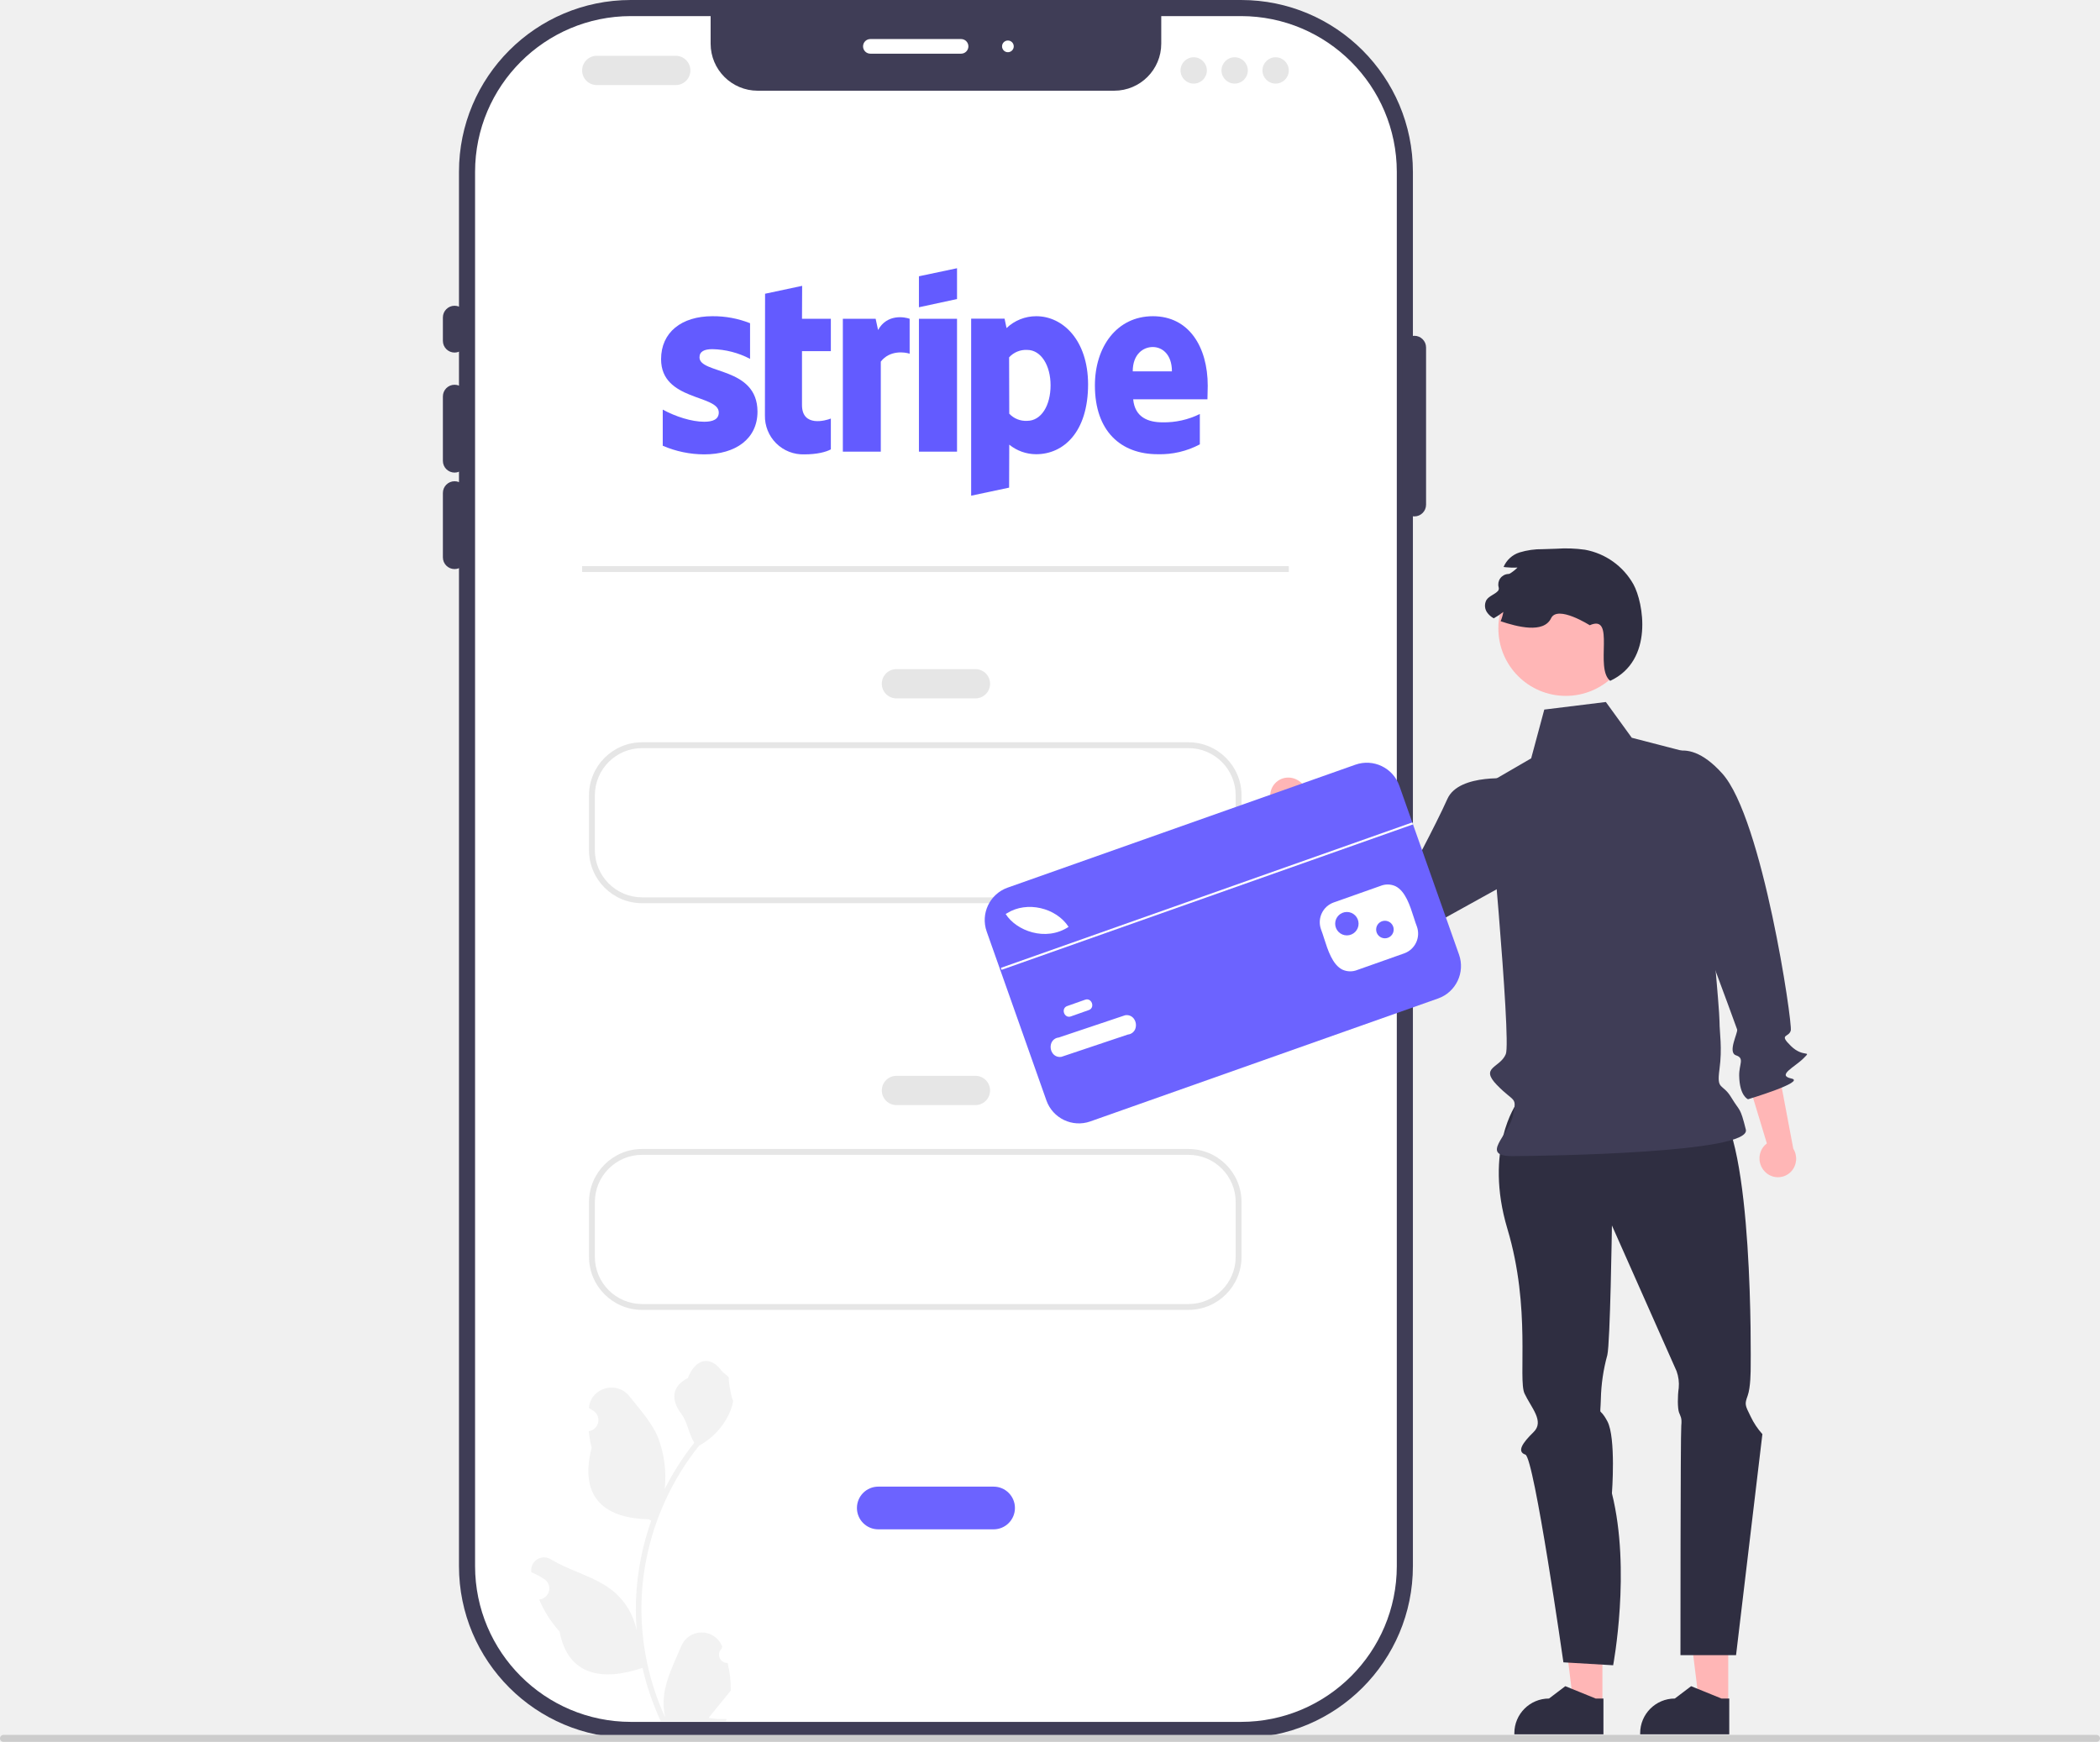
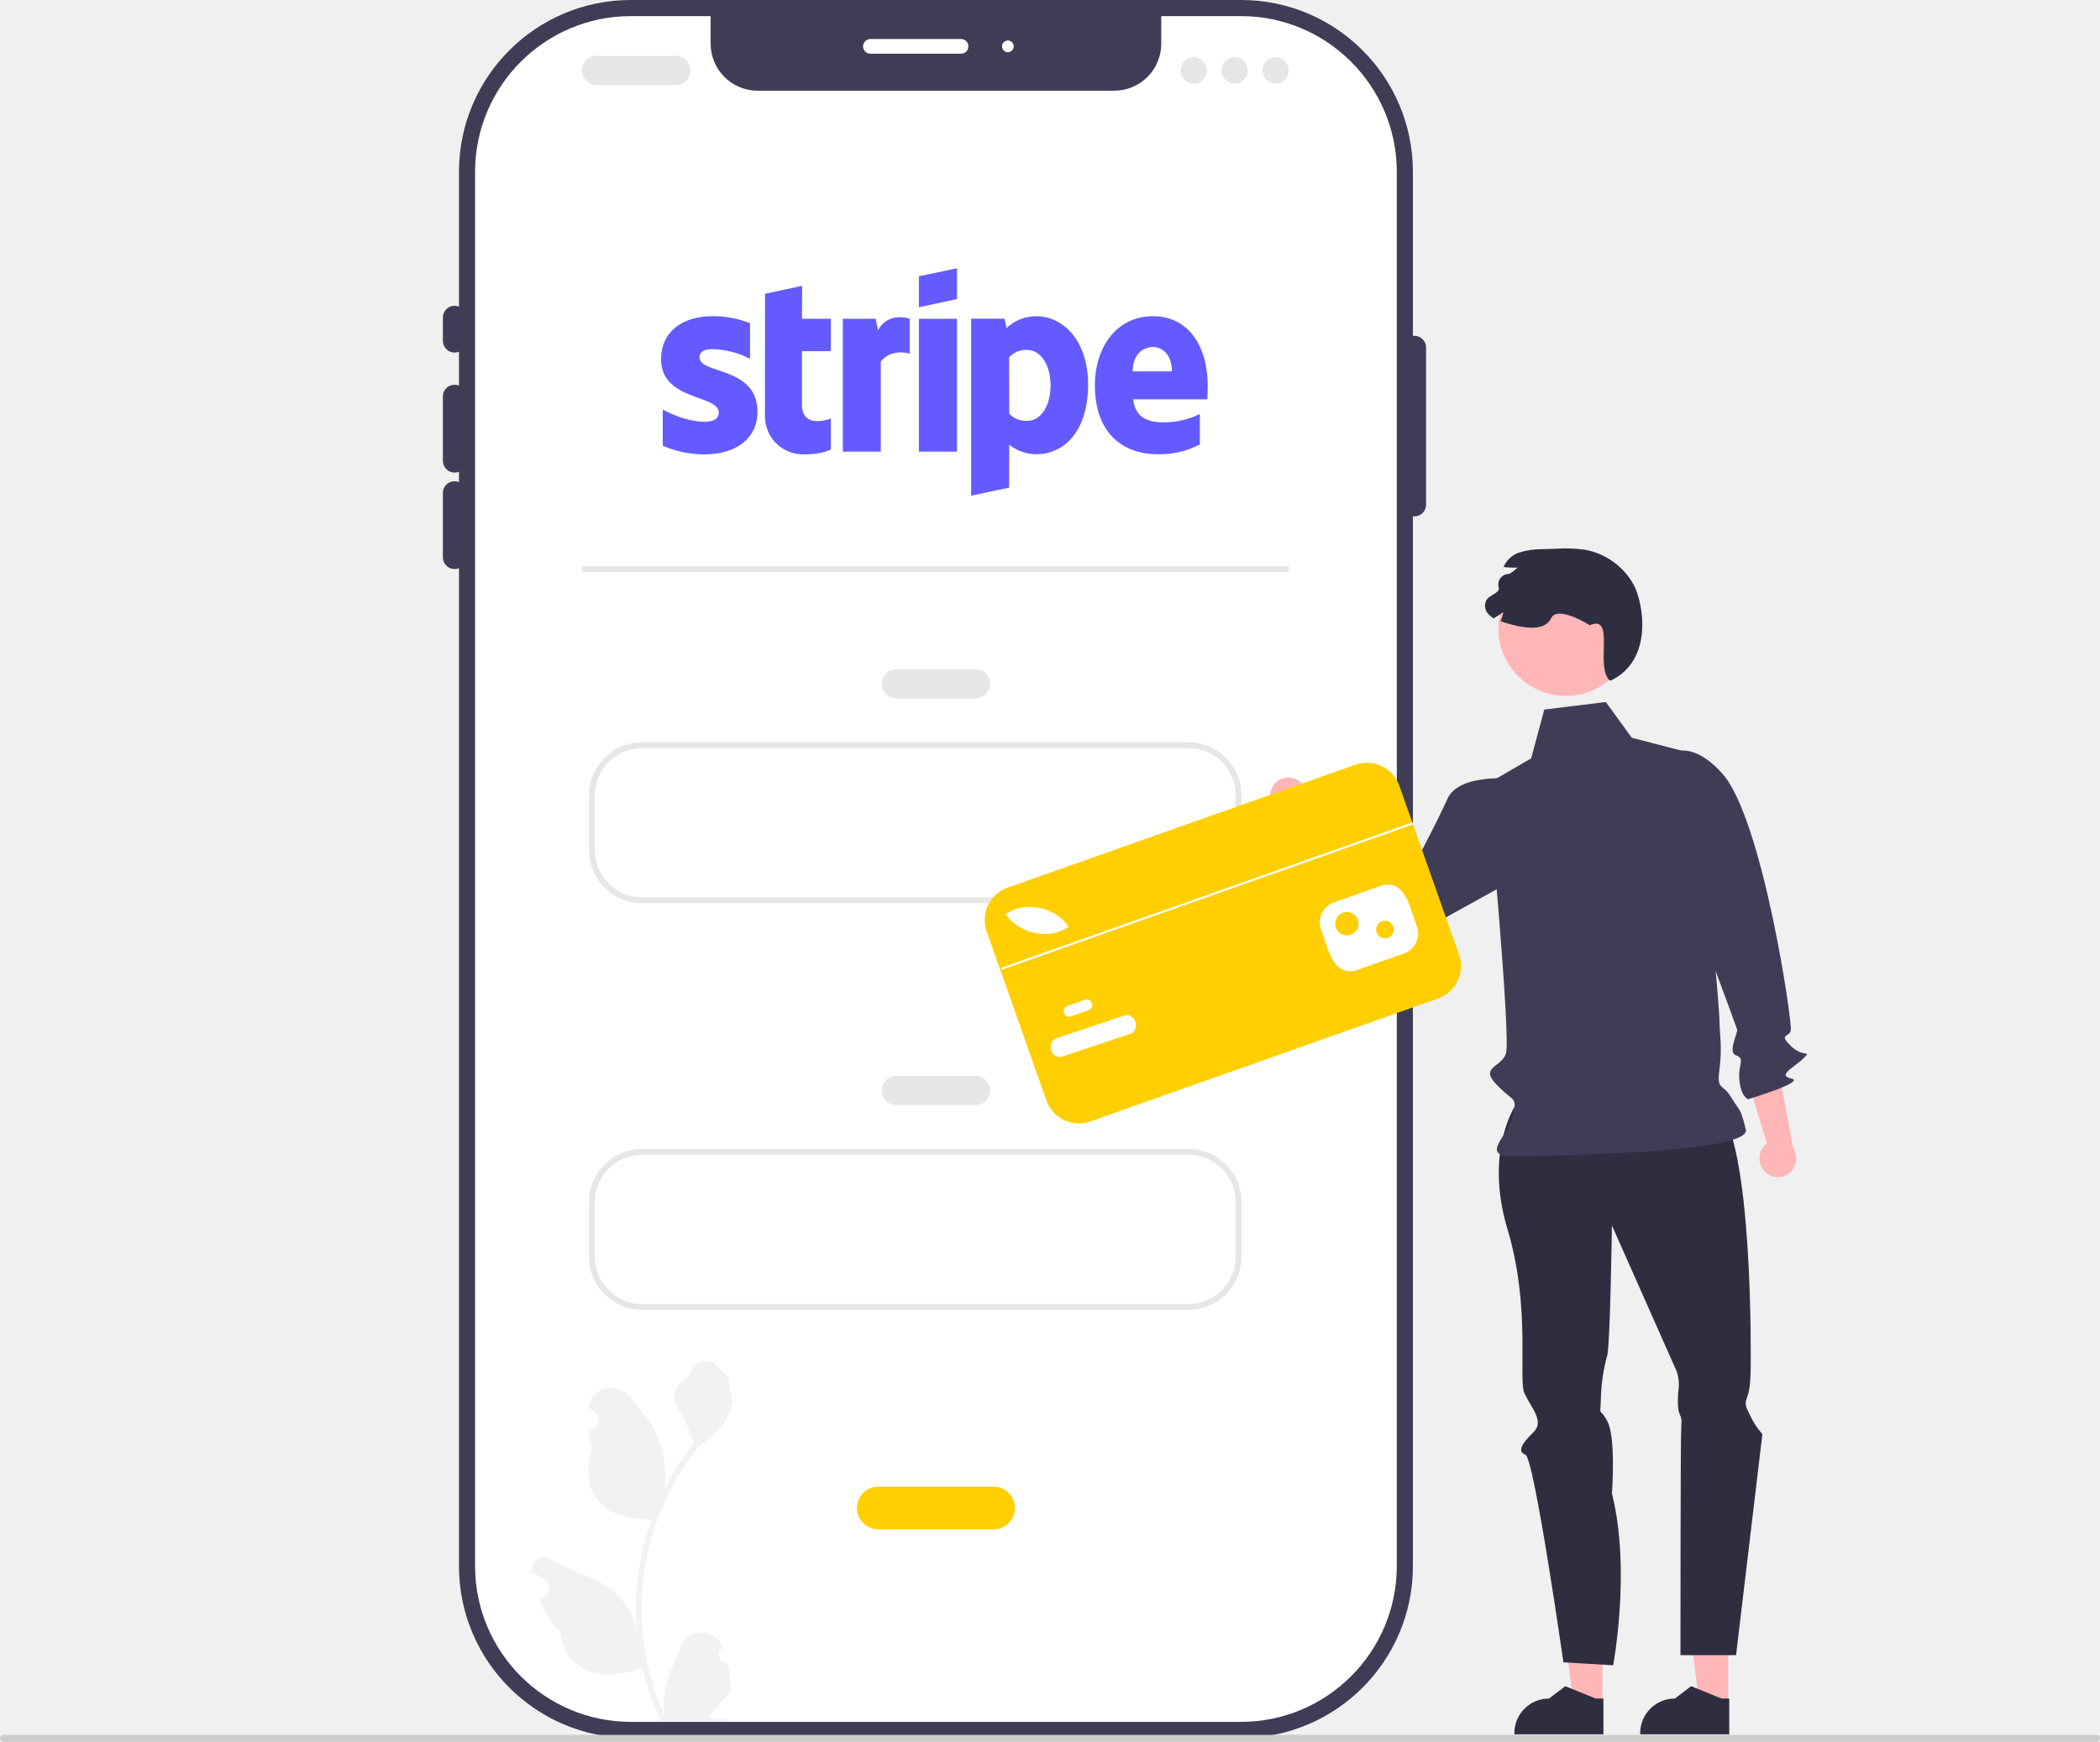
<svg xmlns="http://www.w3.org/2000/svg" data-name="Layer 1" width="717.67" height="595.329" viewBox="0 0 717.67 595.329">
  <rect x="156.855" width="326" height="594" rx="58.728" fill="#3f3d56" />
  <path d="M718.52,211.068v476.54a53.292,53.292,0,0,1-53.23,53.23h-208.54a53.292,53.292,0,0,1-53.23-53.23v-476.54a53.292,53.292,0,0,1,53.23-53.23h27.27v9.42a16.081,16.081,0,0,0,16.08,16.08h121.84a16.081,16.081,0,0,0,16.08-16.08v-9.42h27.27A53.292,53.292,0,0,1,718.52,211.068Z" transform="translate(-241.165 -152.3354)" fill="#fff" />
  <path d="M396.52,272.835a4.005,4.005,0,0,1-4-4v-8a4,4,0,0,1,8,0v8A4.005,4.005,0,0,1,396.52,272.835Z" transform="translate(-241.165 -152.3354)" fill="#3f3d56" />
  <path d="M396.52,313.857a4.005,4.005,0,0,1-4-4V287.835a4,4,0,0,1,8,0v22.021A4.005,4.005,0,0,1,396.52,313.857Z" transform="translate(-241.165 -152.3354)" fill="#3f3d56" />
  <path d="M396.52,346.835a4.005,4.005,0,0,1-4-4V320.814a4,4,0,0,1,8,0v22.021A4.005,4.005,0,0,1,396.52,346.835Z" transform="translate(-241.165 -152.3354)" fill="#3f3d56" />
  <path d="M724.52,328.835a4.005,4.005,0,0,1-4-4V271.102a4,4,0,0,1,8,0v53.733A4.005,4.005,0,0,1,724.52,328.835Z" transform="translate(-241.165 -152.3354)" fill="#3f3d56" />
  <path d="M569.612,170.681h-31a2.5,2.5,0,0,1,0-5h31a2.5,2.5,0,0,1,0,5Z" transform="translate(-241.165 -152.3354)" fill="#fff" />
  <circle cx="344.447" cy="15.846" r="2" fill="#fff" />
  <path d="M472.106,181.408h-27a5,5,0,0,1,0-10h27a5,5,0,0,1,0,10Z" transform="translate(-241.165 -152.3354)" fill="#e6e6e6" />
  <path d="M574.52,391.03h-27a5,5,0,0,1,0-10h27a5,5,0,0,1,0,10Z" transform="translate(-241.165 -152.3354)" fill="#e6e6e6" />
  <circle cx="407.941" cy="24.073" r="4.5" fill="#e6e6e6" />
  <circle cx="421.941" cy="24.073" r="4.5" fill="#e6e6e6" />
  <circle cx="435.941" cy="24.073" r="4.5" fill="#e6e6e6" />
  <path d="M647.323,461.03H460.59a18.154,18.154,0,0,1-18.134-18.134V424.164a18.154,18.154,0,0,1,18.134-18.134H647.323a18.154,18.154,0,0,1,18.134,18.134v18.732A18.154,18.154,0,0,1,647.323,461.03Zm-186.732-53a16.152,16.152,0,0,0-16.134,16.134v18.732a16.152,16.152,0,0,0,16.134,16.134H647.323a16.152,16.152,0,0,0,16.134-16.134V424.164a16.152,16.152,0,0,0-16.134-16.134Z" transform="translate(-241.165 -152.3354)" fill="#e6e6e6" />
  <path d="M574.52,530.03h-27a5,5,0,0,1,0-10h27a5,5,0,0,1,0,10Z" transform="translate(-241.165 -152.3354)" fill="#e6e6e6" />
-   <path d="M580.723,675.03H541.317a7.297,7.297,0,1,1,0-14.595h39.405a7.297,7.297,0,1,1,0,14.595Z" transform="translate(-241.165 -152.3354)" fill="#6c63ff" />
+   <path d="M580.723,675.03H541.317a7.297,7.297,0,1,1,0-14.595h39.405a7.297,7.297,0,1,1,0,14.595Z" transform="translate(-241.165 -152.3354)" fill="#FFCF02" />
  <path d="M647.323,600.03H460.59a18.154,18.154,0,0,1-18.134-18.134V563.164a18.154,18.154,0,0,1,18.134-18.134H647.323a18.154,18.154,0,0,1,18.134,18.134v18.732A18.154,18.154,0,0,1,647.323,600.03Zm-186.732-53a16.152,16.152,0,0,0-16.134,16.134v18.732a16.152,16.152,0,0,0,16.134,16.134H647.323a16.152,16.152,0,0,0,16.134-16.134V563.164a16.152,16.152,0,0,0-16.134-16.134Z" transform="translate(-241.165 -152.3354)" fill="#e6e6e6" />
  <rect x="198.94" y="193.5" width="241.5" height="2" fill="#e6e6e6" />
  <path d="M675.325,425.2a6.48,6.48,0,0,0,7.143,5.538,6.216,6.216,0,0,0,1.005-.215l13.435,18.182,11.625-3.571-21.097-22.918a6.462,6.462,0,0,0-6.753-4.08,6.184,6.184,0,0,0-5.381,6.895Q675.312,425.116,675.325,425.2Z" transform="translate(-241.165 -152.3354)" fill="#ffb6b6" />
  <path d="M844.386,552.853a6.48,6.48,0,0,1-.173-9.037,6.217,6.217,0,0,1,.773-.677l-6.551-21.637,9.809-7.187,5.77,30.61a6.462,6.462,0,0,1-.763,7.852,6.184,6.184,0,0,1-8.744.195Q844.446,552.913,844.386,552.853Z" transform="translate(-241.165 -152.3354)" fill="#ffb6b6" />
  <polygon points="547.623 582.429 537.722 582.428 533.012 544.238 547.625 544.239 547.623 582.429" fill="#ffb6b6" />
  <path d="M789.136,745.093l-30.447-.001v-.385a11.851,11.851,0,0,1,11.851-11.851h.001l5.562-4.219,10.377,4.22,2.658 0Z" transform="translate(-241.165 -152.3354)" fill="#2f2e41" />
  <polygon points="590.623 582.429 580.722 582.428 576.012 544.238 590.625 544.239 590.623 582.429" fill="#ffb6b6" />
  <path d="M832.136,745.093l-30.447-.001v-.385a11.851,11.851,0,0,1,11.851-11.851h.001l5.562-4.219,10.377,4.22,2.658 0Z" transform="translate(-241.165 -152.3354)" fill="#2f2e41" />
  <path d="M759.456,529.488s-11.27,15.712-3.135,42.856,3.568,51.412,5.852,56.278,6.88,9.487,3.082,13.177-5.798,6.689-2.798,7.689,13,71,13,71l17,1s6.158-32.517-.421-58.758c0,0,1.444-19.05-1.567-24.646s-2.421-.548-2.216-7.572a61.67,61.67,0,0,1,2.205-15.024c1-4,1.579-44.315,1.579-44.315L814.136,620.972a13.321,13.321,0,0,1,.73,5.761c-.409,2.756-.413,6.874.089,8.315s1.061,1.744.781,4.592-.279,78.391-.279,78.391h19l9-75.542a24.752,24.752,0,0,1-4-6c-2-4-2.078-4.22-1.039-7.11s1.039-8.52,1.039-10.205,1.039-78.182-11.981-89.434S759.456,529.488,759.456,529.488Z" transform="translate(-241.165 -152.3354)" fill="#2f2e41" />
  <path d="M817.803,409.403l-18.981-4.918-8.86-12.22L768.921,394.851l-4.479,16.668-14.98,8.695s8.279,87.572,6.31,92.38-9.031,4.412-3,10.61,6.83,3.702,5.43,10.45-11.601,13.89,0,13.819,81.601-1.071,79.601-9.071-1.968-5.969-4.984-10.984-5.045-2.213-4.031-9.614.015-12.401.015-16.401-3.351-40.349-3.351-40.349Z" transform="translate(-241.165 -152.3354)" fill="#3f3d56" />
  <path d="M758.582,418.534s-18.78-2.132-22.78,6.868-14.081,27.74-14.081,27.74-7.859-8.222-8.62-11.949c-.646-3.164-1.001,2.121-6.28-3.6-2.366-2.564-.366-2.564-3.366-3.564l-6-2-10,9s-.196,10.874,5,11-2-2,5,5c3.614,3.614.299,3.015,6.323,6.694s5.344,3.663,7.184,5.671,11.714,3.469,11.714,3.469l44.22-24.47Z" transform="translate(-241.165 -152.3354)" fill="#3f3d56" />
  <path d="M807.934,413.186s8.053-11.799,21.817,3.53,24.055,85.305,23.409,87.817-4.275,1.071.039,5.291,7.315,1.22,4.315,4.22-9.261,5.823-4.131,6.912-14.827,7.08-14.827,7.08-2.908-1.063-3.031-8.07c-.069-3.936,1.931-5.936-1.069-6.936s.689-7.678.374-8.832-19.316-52.154-19.316-52.154Z" transform="translate(-241.165 -152.3354)" fill="#3f3d56" />
  <circle cx="535.118" cy="214.782" r="23.056" fill="#ffb6b6" />
  <path d="M791.456,385.03c-5.45-4.26,2-23-7-19,0,0-11-7-13.21-2.4-2.559,5.326-11.66,2.91-17.25,1.03a13.582,13.582,0,0,0,.93-3.19,25.538,25.538,0,0,1-3.27,2.19,6.638,6.638,0,0,1-2-1.64,4.062,4.062,0,0,1-.51-4.61c.93-1.43,2.85-1.87,3.98-3.14a1.367,1.367,0,0,0,.188-1.256,3.594,3.594,0,0,1,3.22-4.5,1.292,1.292,0,0,0,.613-.133,14.011,14.011,0,0,0,2.61-2.06,25.902,25.902,0,0,1-3.94-.11c-.27-.03-.54-.06-.81-.1a8.856,8.856,0,0,1,5.47-4.97,26.015,26.015,0,0,1,7.92-1.11c1.55-.05,3.1-.1,4.64-.15a46.398,46.398,0,0,1,9.79.34,23.908,23.908,0,0,1,16.57,11.84C802.786,358.21,806.456,378.03,791.456,385.03Z" transform="translate(-241.165 -152.3354)" fill="#2f2e41" />
-   <path d="M732.623,493.595,613.773,535.615a11.765,11.765,0,0,1-14.996-7.162L578.36,470.707a11.765,11.765,0,0,1,7.162-14.996L704.372,413.69a11.765,11.765,0,0,1,14.996,7.162l20.417,57.746A11.765,11.765,0,0,1,732.623,493.595Z" transform="translate(-241.165 -152.3354)" fill="#6c63ff" />
+   <path d="M732.623,493.595,613.773,535.615a11.765,11.765,0,0,1-14.996-7.162L578.36,470.707a11.765,11.765,0,0,1,7.162-14.996L704.372,413.69a11.765,11.765,0,0,1,14.996,7.162l20.417,57.746A11.765,11.765,0,0,1,732.623,493.595Z" transform="translate(-241.165 -152.3354)" fill="#FFCF02" />
  <path d="M606.356,469.118c-7.878,5.184-17.975,1.283-21.506-4.4l.563-.32C592.12,460.218,602.08,462.547,606.356,469.118Z" transform="translate(-241.165 -152.3354)" fill="#fff" />
  <path d="M705.078,483.825a6.447,6.447,0,0,1-5.161-.093c-3.382-1.68-4.969-6.663-6.245-10.667-.371-1.165-.722-2.265-1.078-3.164l-.005-.014a7.171,7.171,0,0,1,4.345-9.104l15.986-5.652a6.443,6.443,0,0,1,5.155.092c3.381,1.678,4.97,6.659,6.246,10.662.372,1.167.724,2.27,1.082,3.17a7.175,7.175,0,0,1-4.344,9.119Z" transform="translate(-241.165 -152.3354)" fill="#fff" />
  <path d="M607.119,499.727a1.688,1.688,0,0,1-1.717-.285,2.112,2.112,0,0,1-.691-1.952,1.694,1.694,0,0,1,1.19-1.314l6.084-2.151a1.697,1.697,0,0,1,1.75.275,2.112,2.112,0,0,1,.69,1.952,1.702,1.702,0,0,1-1.19,1.312l-6.084,2.151Z" transform="translate(-241.165 -152.3354)" fill="#fff" />
  <path d="M603.887,513.533a2.992,2.992,0,0,1-2.889-1.08,3.743,3.743,0,0,1-.538-3.63,3.003,3.003,0,0,1,2.516-1.88l22.663-7.605a3.008,3.008,0,0,1,2.95,1.074,3.743,3.743,0,0,1,.536,3.63,3.016,3.016,0,0,1-2.516,1.877l-22.663,7.605Z" transform="translate(-241.165 -152.3354)" fill="#fff" />
  <rect x="579.062" y="458.258" width="149.135" height="0.712" transform="translate(-356.656 91.77431) rotate(-19.47156)" fill="#fff" />
-   <circle cx="460.291" cy="315.695" r="4" fill="#6c63ff" />
-   <circle cx="473.291" cy="317.695" r="3" fill="#6c63ff" />
+   <circle cx="460.291" cy="315.695" r="4" fill="#FFCF02" />
+   <circle cx="473.291" cy="317.695" r="3" fill="#FFCF02" />
  <path d="M500.036,293c0,9.29-7.42,14.63-18.22,14.63a36.016,36.016,0,0,1-14.16-2.95v-12.35c4.36,2.38,9.86,4.15,14.16,4.15,2.91,0,4.99-.78,4.99-3.17,0-6.17-19.72-3.89-19.72-18.21,0-9.19,7-14.69,17.54-14.69a34.117,34.117,0,0,1,12.87,2.39v12.19a28.946,28.946,0,0,0-12.87-3.32c-2.75,0-4.41.78-4.41,2.8C480.216,280.29,499.986,277.54,500.036,293Z" transform="translate(-241.165 -152.3354)" fill="#635bff" fill-rule="evenodd" />
  <path d="M515.246,261.29h9.86v11.06h-9.86v18.42c0,7.68,8.2,5.29,9.86,4.62v10.53c-1.72.94-4.83,1.71-9.09,1.71a13.034,13.034,0,0,1-13.44-13.33l.05-41.57,12.67-2.7Z" transform="translate(-241.165 -152.3354)" fill="#635bff" fill-rule="evenodd" />
  <path d="M552.036,261.29v11.94c-1.61-.57-6.8-1.3-9.86,2.7v30.77h-12.97v-45.41h11.21l.83,3.84C544.306,259.53,550.376,260.67,552.036,261.29Z" transform="translate(-241.165 -152.3354)" fill="#635bff" fill-rule="evenodd" />
  <polygon points="314.041 94.425 327.061 91.675 327.061 102.205 314.041 105.015 314.041 94.425" fill="#635bff" fill-rule="evenodd" />
  <rect x="314.041" y="108.955" width="13.02" height="45.41" fill="#635bff" />
  <path d="M595.316,260.41a14.68,14.68,0,0,0-10.17,4.05l-.67-3.22h-11.42v60.51l12.97-2.75.05-14.69a14.621,14.621,0,0,0,9.19,3.27c9.29,0,17.75-7.47,17.75-23.92C612.966,268.61,604.396,260.41,595.316,260.41Zm-3.11,35.76a7.78,7.78,0,0,1-6.13-2.44l-.05-19.26a7.746,7.746,0,0,1,6.18-2.54c4.72,0,7.99,5.29,7.99,12.09C600.196,290.98,596.976,296.17,592.206,296.17Z" transform="translate(-241.165 -152.3354)" fill="#635bff" fill-rule="evenodd" />
  <path d="M653.906,284.18c0-13.29-6.43-23.77-18.73-23.77-12.35,0-19.83,10.48-19.83,23.66,0,15.62,8.83,23.51,21.49,23.51a28.929,28.929,0,0,0,14.37-3.37v-10.38a27.56,27.56,0,0,1-12.71,2.85c-5.03,0-9.5-1.76-10.07-7.88h25.38C653.806,288.12,653.906,285.42,653.906,284.18Zm-25.63-4.93c0-5.87,3.58-8.31,6.85-8.31,3.16,0,6.54,2.44,6.54,8.31Z" transform="translate(-241.165 -152.3354)" fill="#635bff" fill-rule="evenodd" />
  <path d="M241.165,746.475a1.186,1.186,0,0,0,1.19,1.19h715.29a1.19,1.19,0,0,0,0-2.38H242.355A1.187,1.187,0,0,0,241.165,746.475Z" transform="translate(-241.165 -152.3354)" fill="#ccc" />
  <path d="M489.819,720.688a2.807,2.807,0,0,1-2.035-4.866l.192-.765q-.038-.092-.076-.184a7.539,7.539,0,0,0-13.907.052c-2.275,5.478-5.17,10.966-5.883,16.758a22.303,22.303,0,0,0,.392,7.671,89.419,89.419,0,0,1-8.134-37.139,86.307,86.307,0,0,1,.535-9.628q.443-3.931,1.231-7.807A90.456,90.456,0,0,1,480.072,646.443a24.073,24.073,0,0,0,10.012-10.387,18.363,18.363,0,0,0,1.67-5.018c-.487.064-1.838-7.359-1.47-7.815-.679-1.031-1.895-1.543-2.637-2.549-3.689-5.002-8.773-4.129-11.426,2.669-5.669,2.861-5.724,7.606-2.245,12.169,2.213,2.903,2.517,6.832,4.459,9.94-.2.256-.408.503-.607.759a91.04,91.04,0,0,0-9.502,15.054,37.846,37.846,0,0,0-2.259-17.579c-2.163-5.217-6.216-9.611-9.786-14.122-4.288-5.418-13.08-3.053-13.836,3.814q-.011.1-.021.199.795.449,1.557.952a3.808,3.808,0,0,1-1.535,6.93l-.078.012a37.89,37.89,0,0,0,.999,5.665c-4.579,17.71,5.307,24.16,19.424,24.45.312.16.615.32.927.471a92.924,92.924,0,0,0-5.002,23.539,88.135,88.135,0,0,0,.064,14.231l-.024-.168a23.289,23.289,0,0,0-7.95-13.448c-6.118-5.026-14.762-6.877-21.363-10.916a4.371,4.371,0,0,0-6.694,4.252q.013.088.027.176a25.581,25.581,0,0,1,2.868,1.382q.795.449,1.557.952a3.808,3.808,0,0,1-1.535,6.93l-.078.012c-.056.008-.104.016-.16.024a37.923,37.923,0,0,0,6.975,10.923c2.863,15.46,15.162,16.927,28.318,12.425h.008a92.898,92.898,0,0,0,6.24,18.218h22.293c.08-.248.152-.503.224-.751a25.329,25.329,0,0,1-6.169-.367c1.654-2.03,3.308-4.075,4.962-6.105a1.384,1.384,0,0,0,.104-.12c.839-1.039,1.686-2.069,2.525-3.108l0-.001a37.101,37.101,0,0,0-1.087-9.451Z" transform="translate(-241.165 -152.3354)" fill="#f2f2f2" />
</svg>
